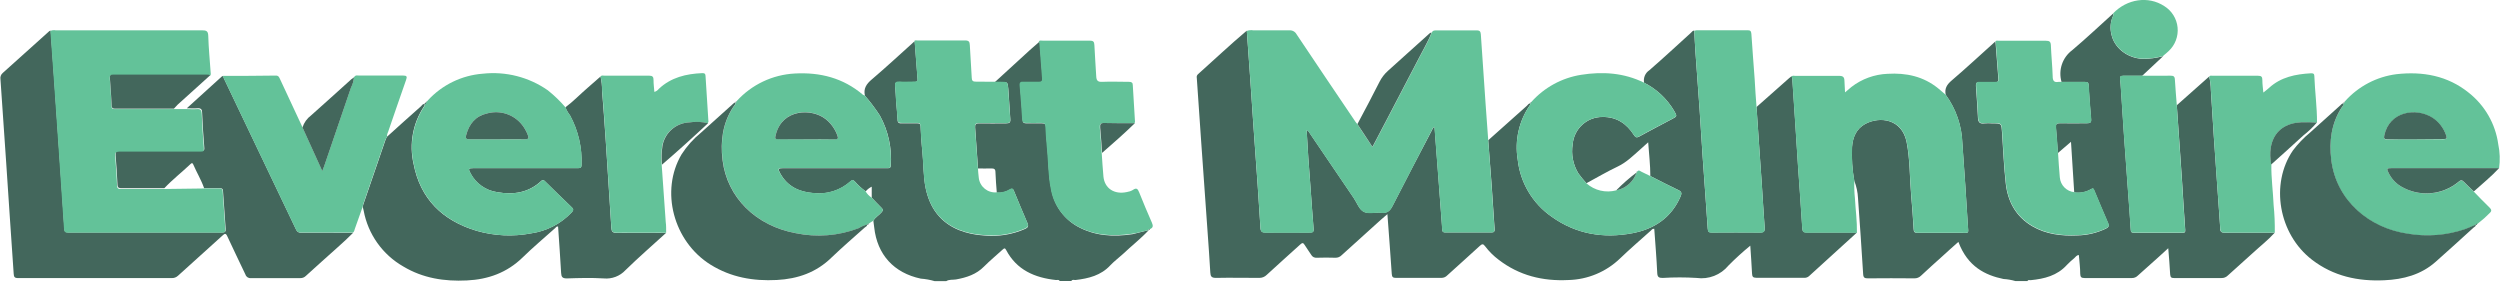
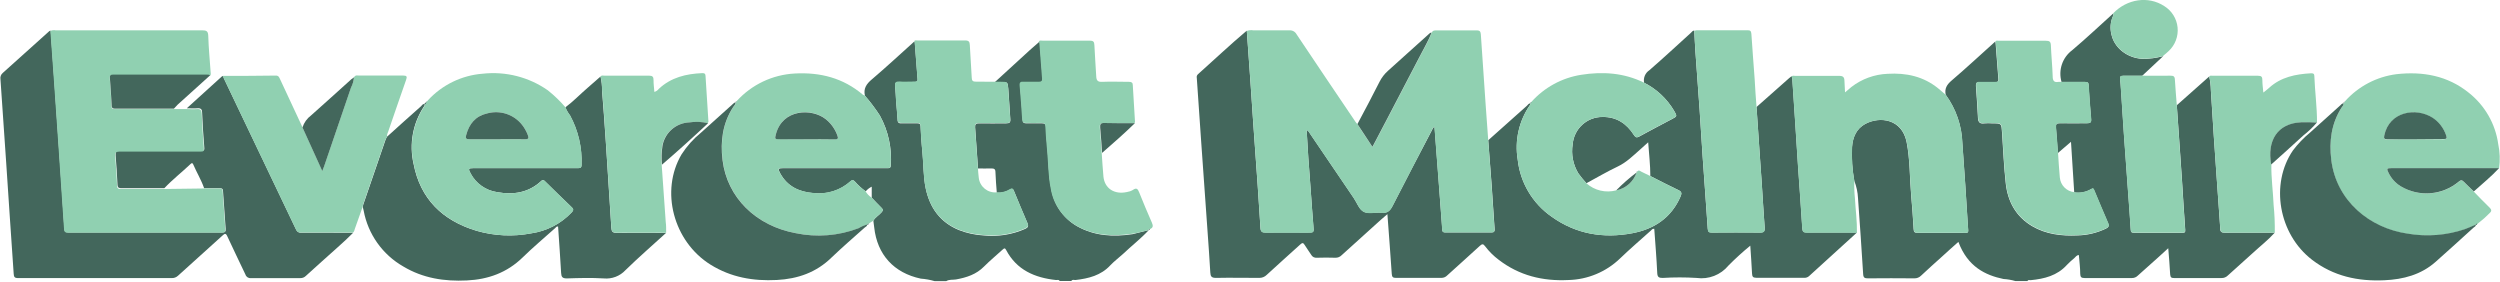
<svg xmlns="http://www.w3.org/2000/svg" id="Layer_1" data-name="Layer 1" width="9.25in" height="1.04in" viewBox="0 0 666.18 74.91">
  <defs>
    <style>
      .cls-1 {
        fill: #43675c;
      }

      .cls-2 {
-         fill: #63c299;
+         fill: #90d0b1;
      }
    </style>
  </defs>
  <g>
    <path class="cls-1" d="M633.11,407.56c-1.82,2-3.91,3.62-5.86,5.42-2.2,2-4.46,4-6.66,6a2.27,2.27,0,0,1-1.69.67q-6.3,0-12.59,0c-.72,0-1-.12-1.08-.95-.1-2.25-.32-4.49-.51-7L602.2,414c-1.87,1.68-3.75,3.35-5.59,5a2.14,2.14,0,0,1-1.58.65c-4.2,0-8.39,0-12.59,0-.88,0-1.15-.23-1.18-1.12,0-1.66-.23-3.32-.36-5-.61,0-.85.49-1.19.78a23.85,23.85,0,0,0-2,1.84c-2.59,2.87-6,3.71-9.67,4.07-.29,0-.66-.18-.84.24H564a14.49,14.49,0,0,0-3.21-.56c-4.8-1-9.53-3.26-12-9.89-1.51,1.34-3,2.66-4.45,4-1.83,1.65-3.68,3.29-5.49,5a2.41,2.41,0,0,1-1.8.72q-6.18-.06-12.35,0c-.85,0-1.23-.13-1.29-1.12-.41-6.75-.89-13.49-1.37-20.23a14.32,14.32,0,0,0-1-4.65,40,40,0,0,1-.59-9c.18-2.55,1.12-4.87,3.53-6.16,3.91-2.09,9.75-1.3,11,4.8.93,4.69.81,9.49,1.22,14.24q.4,4.51.66,9c0,.81.35,1,1.09,1,3.84,0,7.68,0,11.51,0,2.28,0,2,.24,1.86-1.88q-.66-11-1.47-22a23.13,23.13,0,0,0-4.43-12.89c-.37-1.64.28-2.73,1.57-3.83,3.93-3.36,7.72-6.88,11.57-10.34,0,.07.12.13.13.2.25,3.28.5,6.57.76,9.85,0,.63-.29.72-.8.72-1.4,0-2.8,0-4.19,0-.8,0-1.05.24-1,1q.31,4.28.54,8.56c.06,1.15.53,1.61,1.7,1.44a14,14,0,0,1,2.15,0c2.44,0,2.4,0,2.56,2.38.3,4.56.5,9.13,1,13.66.55,4.8,2.69,8.77,7,11.33,3.72,2.19,7.81,2.67,12,2.49a18.47,18.47,0,0,0,7.73-1.83c.63-.33.89-.65.56-1.39-1.27-2.92-2.49-5.85-3.72-8.79-.18-.45-.31-.65-.83-.32a6.82,6.82,0,0,1-4.49.88l-.86-13.51-3.5,3c-.17-2.29-.31-4.58-.52-6.87-.07-.86.24-1.09,1.07-1.07,2.39.05,4.78,0,7.17,0,.88,0,1.22-.18,1.14-1.12q-.4-4.5-.67-9c0-.76-.36-.9-1-.89-2.07,0-4.14,0-6.21,0a7.83,7.83,0,0,1,2.85-8.47c3.71-3.13,7.24-6.47,10.84-9.71.37.31,0,.58-.07.84a7.52,7.52,0,0,0-.33,4.68c.78,3.63,4.22,6.26,8.19,6.51a19.4,19.4,0,0,0,5.63-.74l-5.62,5.25c-1.68,0-3.36,0-5,0-.69,0-1,.21-.88.89.1.87.17,1.74.22,2.61.27,4,.5,7.93.78,11.89.37,5.3.77,10.61,1.15,15.91.23,3.25.49,6.49.69,9.74,0,.64.27.8.87.8q6.46,0,12.94,0c.61,0,.76-.13.71-.81-.32-4.24-.55-8.48-.83-12.72-.16-2.54-.35-5.07-.52-7.61L607,373.6l8.64-7.67a18.46,18.46,0,0,1,.43,3.63c.26,4.09.5,8.17.78,12.26.45,6.65.93,13.31,1.4,20,.11,1.58.24,3.17.33,4.75,0,.79.4,1,1.21,1C624.24,407.53,628.67,407.56,633.11,407.56Z" transform="translate(-26.91 -345.55)" />
    <path class="cls-1" d="M333.05,406.85c-2.13,2.3-4.62,4.22-6.89,6.38-1.1,1-2.34,1.93-3.36,3-2.53,2.75-5.83,3.54-9.34,3.95-.35,0-.81-.22-1.07.25h-3.12c-.22-.44-.63-.22-.95-.25-5.7-.61-10.51-2.68-13.31-8-.31-.6-.51-.5-.93-.12-1.64,1.51-3.38,2.93-4.95,4.51-2.07,2.11-4.66,2.94-7.46,3.45-.87.15-1.81-.05-2.62.45h-3.12a17.58,17.58,0,0,0-3.66-.66c-7.17-1.52-11.63-6.39-12.42-13.66-.06-.59-.15-1.18-.23-1.77.52-.95,1.52-1.45,2.2-2.26.39-.45.45-.72,0-1.16-.91-.88-1.76-1.81-2.63-2.72v-2.94a4.89,4.89,0,0,0-1.61,1.25,16.88,16.88,0,0,1-2.9-2.64c-.37-.35-.62-.51-1.08-.09A12.57,12.57,0,0,1,243.52,397c-3.75-.31-6.85-1.81-8.72-5.25-.68-1.23-.57-1.38.83-1.38h27c.32,0,.64,0,1,0s.62-.21.64-.65a24,24,0,0,0-2.89-13.34,47.64,47.64,0,0,0-4-5.32c-.45-1.89.38-3.12,1.82-4.34,3.85-3.27,7.56-6.72,11.32-10.1.05.07.13.13.13.2.26,3.28.5,6.57.76,9.86.05.64-.3.71-.81.71-1.36,0-2.72.05-4.07,0-.95,0-1.18.3-1.1,1.17.14,1.43.18,2.86.28,4.29s.31,3.08.37,4.63c0,.84.44,1,1.14.94,1.35,0,2.71,0,4.07,0,.57,0,.87.1.91.77.12,2.22.23,4.44.47,6.66.35,3.31.22,6.67.92,10,1.11,5.12,3.83,8.93,8.8,11a21.29,21.29,0,0,0,6.62,1.45,21.82,21.82,0,0,0,11.1-1.76c.7-.33.94-.68.6-1.47-1.25-2.89-2.45-5.79-3.65-8.7-.22-.51-.41-.64-1-.32a5.78,5.78,0,0,1-3.54.87c-.13-1.83-.31-3.65-.36-5.48,0-.89-.39-1-1.16-1-1.16.06-2.32,0-3.48,0-.25-3.65-.49-7.29-.77-10.93-.06-.84.22-1.1,1.06-1.08,2.4.05,4.8,0,7.19,0,.88,0,1.21-.21,1.13-1.13-.21-2.69-.32-5.39-.54-8.08-.15-1.81-.21-1.81-2-1.81l-1.56,0,9.32-8.53c.82-.75,1.67-1.47,2.51-2.2.05.1.15.2.15.31.25,3.2.48,6.41.73,9.62.05.63-.18.84-.8.83-1.36,0-2.72,0-4.08,0-.78,0-1.17.13-1.1,1,.27,3,.49,6.09.68,9.14,0,.71.35.85,1,.84,1.32,0,2.64,0,4,0,.75,0,1.15.09,1.18,1,.07,2,.25,4,.43,5.94.33,3.51.25,7.07,1,10.54a14,14,0,0,0,6.82,9.91c4.66,2.65,9.69,2.93,14.84,2.15C330.07,407.65,331.55,407.2,333.05,406.85Z" transform="translate(-26.91 -345.55)" />
    <path class="cls-1" d="M423.49,382.93l10.3-9.19c.28-.25.47-.66.93-.65a1.29,1.29,0,0,1-.11.45,19.85,19.85,0,0,0-3.27,14.53,21.34,21.34,0,0,0,9.06,15.24c6.48,4.64,13.8,5.86,21.53,4.39,5.84-1.11,10.39-4.15,12.83-9.82.34-.81.31-1.24-.58-1.66-2.52-1.19-5-2.49-7.49-3.75,0-2.92-.34-5.83-.57-9-.79.72-1.43,1.31-2.08,1.87-1.91,1.68-3.69,3.48-6.06,4.6-2.84,1.35-5.55,2.95-8.32,4.44a30,30,0,0,1-2.16-2.64A11.39,11.39,0,0,1,446,384a7.92,7.92,0,0,1,7.95-7.27c3.75-.06,6.45,1.79,8.39,4.84.43.66.75.72,1.43.35,2.87-1.58,5.77-3.09,8.66-4.62,1.44-.76,1.44-.75.6-2.21a19.47,19.47,0,0,0-8-7.49,3.24,3.24,0,0,1,1.4-3.33c3.76-3.26,7.4-6.64,11.1-10,.25-.23.44-.59.87-.57.09,1.86.17,3.73.3,5.59.37,5.23.77,10.45,1.13,15.68.29,4.08.5,8.16.79,12.24.44,6.42.94,12.83,1.36,19.24.05.83.27,1.07,1.1,1.07,4.28,0,8.55-.07,12.83,0,1.12,0,1.32-.37,1.25-1.37-.29-4-.52-7.92-.78-11.89-.16-2.37-.34-4.75-.5-7.12q-.45-6.54-.89-13.07l8.7-7.7c.2-.18.43-.34.65-.51a2,2,0,0,1,.17.44q.39,5.7.76,11.41c.26,4,.5,7.93.77,11.9.38,5.54.81,11.09,1.14,16.64.06,1,.28,1.27,1.29,1.26,4.43,0,8.87,0,13.3,0l-12.82,11.66a1.75,1.75,0,0,1-1.33.41c-4.23,0-8.47,0-12.71,0-.87,0-1.07-.32-1.11-1.1-.12-2.41-.3-4.82-.47-7.46a76,76,0,0,0-5.81,5.29,9.33,9.33,0,0,1-8.52,3.31,72.69,72.69,0,0,0-9,0c-1,0-1.42-.18-1.47-1.33-.18-3.93-.51-7.84-.79-11.76-.51-.08-.7.28-.94.5-2.73,2.45-5.52,4.84-8.16,7.38a20.57,20.57,0,0,1-13.8,5.77c-6.82.34-13.08-1.19-18.55-5.39a18.36,18.36,0,0,1-3.64-3.62c-.5-.68-.8-.63-1.38-.11-2.88,2.65-5.8,5.24-8.69,7.87a2.13,2.13,0,0,1-1.57.68q-6.06,0-12.11,0c-.84,0-1.06-.25-1.12-1.07-.35-5.24-.76-10.48-1.16-15.92-.69.59-1.26,1.06-1.8,1.55q-5.2,4.68-10.39,9.39a2.22,2.22,0,0,1-1.69.68c-1.64-.05-3.28-.06-4.91,0a1.53,1.53,0,0,1-1.55-.83c-.54-.88-1.19-1.7-1.72-2.59-.38-.63-.64-.59-1.16-.12-3,2.72-6,5.39-8.95,8.11a2.73,2.73,0,0,1-2,.8c-3.84,0-7.68-.08-11.51,0-1.2,0-1.46-.39-1.52-1.44-.21-3.78-.5-7.55-.76-11.32L347,383.47q-.58-8.57-1.18-17.14a1,1,0,0,1,.32-1c4.34-3.87,8.56-7.87,13-11.61q.49,7,1,14c.25,3.65.48,7.3.74,10.94.38,5.43.78,10.86,1.16,16.29q.39,5.7.75,11.41c.05.89.44,1.17,1.36,1.16,3.71-.05,7.43,0,11.14,0,1.79,0,1.75,0,1.6-1.8-.27-3.13-.47-6.26-.7-9.39-.21-2.93-.45-5.86-.65-8.79-.17-2.44-.3-4.88-.45-7.41a2.55,2.55,0,0,1,.89,1q5.83,8.6,11.68,17.2c.87,1.28,1.43,3.08,2.72,3.68s3.07.05,4.61.22,2.31-.46,3-1.81c3.45-6.77,7-13.5,10.53-20.24.15-.28.22-.65.65-.84.36,4.74.72,9.36,1.07,14,.33,4.47.66,9,1,13.43,0,.58.28.73.81.72q6.18,0,12.35,0c.65,0,.84-.25.8-.85-.1-1.35-.17-2.7-.27-4-.17-2.57-.34-5.15-.52-7.72C424.09,390.93,423.79,386.94,423.49,382.93Z" transform="translate(-26.91 -345.55)" />
    <path class="cls-1" d="M121,407.57c-2.63,2.66-5.52,5.05-8.27,7.58-1.44,1.33-2.92,2.6-4.35,3.93a2,2,0,0,1-1.48.59c-4.4,0-8.79,0-13.19,0a1.36,1.36,0,0,1-1.43-.95c-1.58-3.38-3.25-6.72-4.8-10.12-.44-1-.71-.83-1.37-.23-3.92,3.57-7.88,7.09-11.8,10.66a2.3,2.3,0,0,1-1.71.63q-20.44,0-40.88,0c-1,0-1.15-.3-1.21-1.2-.66-9.88-1.37-19.76-2-29.63-.52-7.38-1-14.76-1.52-22.14a1.8,1.8,0,0,1,.59-1.68c4-3.6,8.07-7.24,12.1-10.87.2-.18.38-.42.7-.41l1,14q.6,8.63,1.19,17.24c.49,7.18,1,14.36,1.45,21.53.05.78.28,1,1.05,1q20.51,0,41,0c.72,0,1-.19.94-.94q-.39-5.06-.71-10.11c0-.58-.29-.74-.83-.73-1.4,0-2.8,0-4.2,0-.76-2.22-2-4.23-2.91-6.36-.2-.47-.42-.37-.7-.11-2.3,2.19-4.82,4.14-7,6.46l-11.27,0c-.63,0-1.17,0-1.21-.88q-.18-3.93-.5-7.86c-.07-.92.17-1.25,1.16-1.23,3,.06,5.92,0,8.87,0,4.24,0,8.48,0,12.71,0,.66,0,1,0,.89-.91-.27-3-.43-6.1-.57-9.16,0-.87-.22-1.34-1.23-1.26s-1.91,0-2.87,0L86,365.92c.07-.07.22-.07.33-.11a5.4,5.4,0,0,0,.18.57q9.66,20.21,19.29,40.4a1.28,1.28,0,0,0,1.41.78Q114.09,407.55,121,407.57Z" transform="translate(-26.91 -345.55)" />
    <path class="cls-2" d="M423.49,382.93c.3,4,.6,8,.89,12,.18,2.57.35,5.15.52,7.72.1,1.35.17,2.7.27,4,0,.6-.15.85-.8.85q-6.18,0-12.35,0c-.53,0-.77-.14-.81-.72-.3-4.48-.63-9-1-13.43-.35-4.63-.71-9.25-1.07-14-.43.19-.5.56-.65.84C405,387,401.45,393.72,398,400.49c-.69,1.35-1.45,2-3,1.81s-3.32.37-4.61-.22-1.85-2.4-2.72-3.68q-5.85-8.59-11.68-17.2a2.55,2.55,0,0,0-.89-1c.15,2.53.28,5,.45,7.41.2,2.93.44,5.86.65,8.79.23,3.13.43,6.26.7,9.39.15,1.8.19,1.8-1.6,1.8-3.71,0-7.43,0-11.14,0-.92,0-1.31-.27-1.36-1.16q-.36-5.7-.75-11.41c-.38-5.43-.78-10.86-1.16-16.29-.26-3.64-.49-7.29-.74-10.94q-.48-7-1-14a3.3,3.3,0,0,1,1.76-.15c3.19,0,6.38,0,9.57,0a2,2,0,0,1,1.93,1.05q7.79,11.65,15.66,23.26c.17.26.39.49.58.73,1.3,2,2.59,4,4,6.08l3.65-6.95c3-5.74,6-11.48,9-17.24,1.07-2.08,2.27-4.1,3.13-6.28.18-.57.62-.64,1.13-.64,3.64,0,7.27,0,10.9,0,.82,0,1,.36,1.06,1.07q.62,9.21,1.26,18.43C423,376.36,423.25,379.65,423.49,382.93Z" transform="translate(-26.91 -345.55)" />
    <path class="cls-2" d="M81.18,395.78c1.4,0,2.8,0,4.2,0,.54,0,.79.15.83.73q.32,5.06.71,10.11c.06.75-.22.94-.94.94q-20.52,0-41,0c-.77,0-1-.22-1.05-1-.46-7.17-1-14.35-1.45-21.53q-.59-8.62-1.19-17.24l-1-14a2.32,2.32,0,0,1,1.4-.16q19.51,0,39,0c1.16,0,1.64.17,1.68,1.49.09,3.21.41,6.42.63,9.63,0,.33.18.72-.18,1-.21-.25-.5-.21-.78-.21q-12.53,0-25.05,0c-.68,0-.92.21-.87.89.19,2.5.36,5,.49,7.49,0,.73.47.7,1,.7l15.58,0h3.34c1,0,1.92.08,2.87,0s1.19.39,1.23,1.26c.14,3.06.3,6.12.57,9.16.07.87-.23.91-.89.91-4.23,0-8.47,0-12.71,0-2.95,0-5.91,0-8.87,0-1,0-1.23.31-1.16,1.23q.32,3.93.5,7.86c0,.91.58.88,1.21.88l11.27,0Z" transform="translate(-26.91 -345.55)" />
    <path class="cls-1" d="M130,382c3-2.71,6-5.43,9.06-8.12.28-.25.47-.74,1-.57.06.27-.1.45-.23.65a19.68,19.68,0,0,0-2.76,15.22c1.8,9.41,7.74,15.17,16.79,17.88a31.19,31.19,0,0,0,14.56.68,18.54,18.54,0,0,0,10.76-5.55c.43-.47.67-.81.08-1.37-2.42-2.31-4.81-4.66-7.2-7a.62.62,0,0,0-1,0c-3.36,3.11-7.39,3.72-11.71,2.94a9.58,9.58,0,0,1-7.08-5c-.67-1.24-.58-1.4.8-1.4h27.7c.59,0,1.06,0,1.07-.84a25.54,25.54,0,0,0-3.06-13.2,8.73,8.73,0,0,1-1.24-2.16c2.1-1.57,3.91-3.47,5.89-5.17,1.17-1,2.32-2,3.48-3.05a15.36,15.36,0,0,1,.4,3.76c.39,4.51.67,9,1,13.56.51,7.65,1,15.3,1.48,23,.06,1,.34,1.36,1.41,1.35,4.4-.05,8.79,0,13.19,0-3.62,3.3-7.32,6.51-10.82,9.93a7,7,0,0,1-5.81,2.21c-3.27-.2-6.56-.11-9.83,0-1.18,0-1.46-.39-1.52-1.45-.23-4.13-.53-8.25-.81-12.37-.42-.11-.59.23-.8.43-2.92,2.61-5.92,5.13-8.71,7.86-4.13,4-9.12,5.8-14.79,6.07-6,.3-11.72-.59-16.93-3.71a21.68,21.68,0,0,1-10.59-14.92c-.06-.31-.15-.62-.23-.93a3.84,3.84,0,0,1,.11-.59q3-8.62,5.92-17.24A6.11,6.11,0,0,1,130,382Z" transform="translate(-26.91 -345.55)" />
    <path class="cls-2" d="M521.75,407.59c-4.43,0-8.87-.06-13.3,0-1,0-1.23-.3-1.29-1.26-.33-5.55-.76-11.1-1.14-16.64-.27-4-.51-7.93-.77-11.9q-.37-5.7-.76-11.41a2,2,0,0,0-.17-.44c.28-.33.67-.17,1-.17,3.92,0,7.83,0,11.74,0,1,0,1.33.37,1.36,1.27s.1,1.94.16,3.13c.69-.59,1.18-1,1.71-1.45a16.87,16.87,0,0,1,9.61-3.5c5-.3,9.59.69,13.54,3.91.68.55,1.32,1.13,2,1.7a23.13,23.13,0,0,1,4.43,12.89q.79,11,1.47,22c.13,2.12.42,1.88-1.86,1.88-3.83,0-7.67,0-11.51,0-.74,0-1-.16-1.09-1q-.25-4.51-.66-9c-.41-4.75-.29-9.55-1.22-14.24-1.22-6.1-7.06-6.89-11-4.8-2.41,1.29-3.35,3.61-3.53,6.16a40,40,0,0,0,.59,9,31.93,31.93,0,0,0,.16,4.69C521.38,401.44,521.81,404.5,521.75,407.59Z" transform="translate(-26.91 -345.55)" />
    <path class="cls-2" d="M259.18,398.23c.87.91,1.72,1.84,2.63,2.72.46.44.4.71,0,1.16-.68.81-1.68,1.31-2.2,2.26l-.87.54-.34.26h0c-.21,0-.42,0-.49.26h0a9.29,9.29,0,0,0-2.3,1A29.86,29.86,0,0,1,239,407.7c-10.6-1.95-18.32-9.46-19.54-19.52-.6-5,0-9.76,2.83-14.08.25-.39.67-.7.65-1.24v0c.2-.05.24-.2.26-.37a22.5,22.5,0,0,1,15.48-7.35c6.77-.37,12.89,1.19,18.14,5.64a2.14,2.14,0,0,0,.53.24,47.64,47.64,0,0,1,4,5.32,24,24,0,0,1,2.89,13.34c0,.44-.19.66-.64.65s-.64,0-1,0h-27c-1.4,0-1.51.15-.83,1.38,1.87,3.44,5,4.94,8.72,5.25a12.57,12.57,0,0,0,10.07-3.18c.46-.42.71-.26,1.08.09a16.88,16.88,0,0,0,2.9,2.64A4.66,4.66,0,0,0,259.18,398.23Zm-17.34-15.57c2.51,0,5,0,7.54,0,.83,0,.94-.25.67-1a9.76,9.76,0,0,0-3.14-4.4c-3.74-2.95-11.47-2.71-13.24,4-.35,1.31-.32,1.37,1,1.37Z" transform="translate(-26.91 -345.55)" />
    <path class="cls-2" d="M177.58,374.16a8.73,8.73,0,0,0,1.24,2.16,25.54,25.54,0,0,1,3.06,13.2c0,.87-.48.84-1.07.84h-27.7c-1.38,0-1.47.16-.8,1.4a9.58,9.58,0,0,0,7.08,5c4.32.78,8.35.17,11.71-2.94a.62.62,0,0,1,1,0c2.39,2.34,4.78,4.69,7.2,7,.59.56.35.9-.08,1.37a18.54,18.54,0,0,1-10.76,5.55,31.19,31.19,0,0,1-14.56-.68c-9-2.71-15-8.47-16.79-17.88A19.68,19.68,0,0,1,139.88,374c.13-.2.29-.38.23-.65v0c.26-.07.31-.25.26-.48h0a.22.22,0,0,0,.25-.25h0l.25-.29a22.14,22.14,0,0,1,14.67-7.14,25.41,25.41,0,0,1,17.33,4.43A35.42,35.42,0,0,1,177.58,374.16Zm-18.34,8.5c2.51,0,5,0,7.54,0,1,0,1.08-.31.75-1.13a10.29,10.29,0,0,0-1.51-2.69,8.85,8.85,0,0,0-9.34-3.06c-3.05.69-4.78,2.77-5.57,5.76-.26,1,.09,1.14.95,1.12C154.45,382.64,156.85,382.66,159.24,382.66Z" transform="translate(-26.91 -345.55)" />
    <path class="cls-2" d="M651.85,372.51a22.14,22.14,0,0,1,13.69-7.19c7-.79,13.63.4,19.25,4.93A21.16,21.16,0,0,1,692.67,384a18.37,18.37,0,0,1,.22,6.36H664.28c-1.31,0-1.41.13-.86,1.22a8.65,8.65,0,0,0,3.23,3.6A13.38,13.38,0,0,0,682.14,394c.57-.49.88-.44,1.36.05.86.88,1.77,1.72,2.66,2.57,1.39,1.42,2.74,2.88,4.18,4.24.62.6.59,1,0,1.51a27.47,27.47,0,0,1-2.91,2.59l-.31.26h0c-.21,0-.41,0-.49.26h0c-.94.4-1.88.85-2.85,1.2a31.11,31.11,0,0,1-15.2,1.22c-10.23-1.45-19.12-8.78-20.44-19.7-.59-4.92,0-9.59,2.72-13.86.23-.35.63-.65.47-1.17h0c.18,0,.25-.08.25-.25v0C651.78,372.84,651.82,372.67,651.85,372.51Zm18.76,10.15c2.47,0,4.94,0,7.42,0,.85,0,1.05-.22.74-1A9.06,9.06,0,0,0,675.2,377c-4.47-2.86-11.59-1.68-12.91,4.72-.16.78,0,1,.77,1C665.58,382.64,668.09,382.66,670.61,382.66Z" transform="translate(-26.91 -345.55)" />
    <path class="cls-2" d="M466.69,392.47c2.5,1.26,5,2.56,7.49,3.75.89.42.92.85.58,1.66-2.44,5.67-7,8.71-12.83,9.82-7.73,1.47-15.05.25-21.53-4.39a21.34,21.34,0,0,1-9.06-15.24,19.85,19.85,0,0,1,3.27-14.53,1.29,1.29,0,0,0,.11-.45v0c.19-.05.23-.21.26-.37a22.55,22.55,0,0,1,13.24-7.23c5.78-.92,11.44-.54,16.79,2.09a19.47,19.47,0,0,1,8,7.49c.84,1.46.84,1.45-.6,2.21-2.89,1.53-5.79,3-8.66,4.62-.68.37-1,.31-1.43-.35-1.94-3.05-4.64-4.9-8.39-4.84A7.92,7.92,0,0,0,446,384a11.39,11.39,0,0,0,1.51,7.77,30,30,0,0,0,2.16,2.64,8.6,8.6,0,0,0,7.93,1.87,7.19,7.19,0,0,0,5.45-4.78v0l.25-.36c.43-.35.74.06,1.06.2C465.14,391.71,465.91,392.1,466.69,392.47Z" transform="translate(-26.91 -345.55)" />
    <path class="cls-2" d="M130,382a6.11,6.11,0,0,0-.45.83q-3,8.63-5.92,17.24a3.84,3.84,0,0,0-.11.59c-.69,1.95-1.38,3.91-2.08,5.86-.13.37-.16.77-.5,1q-6.89,0-13.78,0a1.28,1.28,0,0,1-1.41-.78q-9.62-20.2-19.29-40.4a5.4,5.4,0,0,1-.18-.57c4.71,0,9.42,0,14.12-.08.69,0,.86.44,1.08.91q3,6.44,6,12.87l5.27,11.61c.26-.66.39-.94.49-1.23q3.6-10.5,7.17-21a6.91,6.91,0,0,0,.78-2.73v0l.22-.22c.31-.37.74-.22,1.12-.22,3.9,0,7.81,0,11.71,0,1.06,0,1.18.26.84,1.2-1.62,4.59-3.19,9.21-4.78,13.82A2.78,2.78,0,0,0,130,382Z" transform="translate(-26.91 -345.55)" />
    <path class="cls-2" d="M333.05,406.85c-1.5.35-3,.8-4.5,1-5.15.78-10.18.5-14.84-2.15a14,14,0,0,1-6.82-9.91c-.72-3.47-.64-7-1-10.54-.18-2-.36-4-.43-5.94,0-.91-.43-1-1.18-1-1.32.05-2.64,0-4,0-.62,0-.93-.13-1-.84-.19-3-.41-6.1-.68-9.14-.07-.91.32-1.07,1.1-1,1.36,0,2.72,0,4.08,0,.62,0,.85-.2.8-.83-.25-3.21-.48-6.42-.73-9.62,0-.11-.1-.21-.15-.31.28-.33.67-.19,1-.19,4.19,0,8.38,0,12.57,0,.94,0,1.23.26,1.26,1.2.11,2.78.35,5.55.49,8.33.06,1.05.37,1.51,1.56,1.45,2.39-.11,4.79,0,7.18,0,.67,0,1,.22,1,.86q.3,4.88.59,9.76a1.2,1.2,0,0,1-.14.43c-2.7,0-5.4,0-8.1-.06-1,0-1.22.34-1.14,1.24.21,2.24.35,4.49.51,6.73s.26,4.2.46,6.29c.31,3.15,2.9,4.85,6.25,4.12a4.37,4.37,0,0,0,1.57-.54c.95-.67,1.31-.38,1.7.62,1.08,2.73,2.24,5.43,3.41,8.12.35.8.32,1.36-.57,1.68-.16,0-.34,0-.37.26Z" transform="translate(-26.91 -345.55)" />
    <path class="cls-2" d="M292,367.34l1.56,0c1.81,0,1.87,0,2,1.81.22,2.69.33,5.39.54,8.08.08.92-.25,1.15-1.13,1.13-2.39-.06-4.79,0-7.19,0-.84,0-1.12.24-1.06,1.08.28,3.64.52,7.28.77,10.93.08.86.1,1.74.23,2.59a4.38,4.38,0,0,0,4.77,3.85,5.78,5.78,0,0,0,3.54-.87c.55-.32.74-.19,1,.32,1.2,2.91,2.4,5.81,3.65,8.7.34.79.1,1.14-.6,1.47a21.82,21.82,0,0,1-11.1,1.76,21.29,21.29,0,0,1-6.62-1.45c-5-2.06-7.69-5.87-8.8-11-.7-3.28-.57-6.64-.92-10-.24-2.22-.35-4.44-.47-6.66,0-.67-.34-.78-.91-.77-1.36,0-2.72,0-4.07,0-.7,0-1.11-.1-1.14-.94-.06-1.55-.26-3.09-.37-4.63s-.14-2.86-.28-4.29c-.08-.87.15-1.22,1.1-1.17,1.35.08,2.71,0,4.07,0,.51,0,.86-.07.81-.71-.26-3.29-.5-6.58-.76-9.86,0-.07-.08-.13-.13-.2.25-.31.59-.18.89-.18,4.23,0,8.46,0,12.69,0,1,0,1.22.35,1.26,1.24.14,2.89.37,5.78.51,8.68,0,.82.33,1.09,1.15,1.06C288.62,367.31,290.29,367.34,292,367.34Z" transform="translate(-26.91 -345.55)" />
    <path class="cls-2" d="M579.71,396.77a6.82,6.82,0,0,0,4.49-.88c.52-.33.65-.13.83.32,1.23,2.94,2.45,5.87,3.72,8.79.33.74.07,1.06-.56,1.39a18.47,18.47,0,0,1-7.73,1.83c-4.19.18-8.28-.3-12-2.49-4.34-2.56-6.48-6.53-7-11.33-.51-4.53-.71-9.1-1-13.66-.16-2.38-.12-2.38-2.56-2.38a14,14,0,0,0-2.15,0c-1.17.17-1.64-.29-1.7-1.44q-.22-4.29-.54-8.56c-.06-.79.19-1.06,1-1,1.39,0,2.79,0,4.19,0,.51,0,.85-.09.8-.72-.26-3.28-.51-6.57-.76-9.85,0-.07-.09-.13-.13-.2.28-.33.67-.18,1-.18,4.15,0,8.3,0,12.46,0,1,0,1.33.23,1.37,1.24.11,2.74.39,5.47.48,8.21,0,1.16.32,1.74,1.57,1.51a4.69,4.69,0,0,1,.84,0c2.07,0,4.14,0,6.21,0,.68,0,1,.13,1,.89q.27,4.51.67,9c.08.94-.26,1.14-1.14,1.12-2.39-.05-4.78,0-7.17,0-.83,0-1.14.21-1.07,1.07.21,2.29.35,4.58.52,6.87s.25,4.34.47,6.5A4.3,4.3,0,0,0,579.71,396.77Z" transform="translate(-26.91 -345.55)" />
    <path class="cls-1" d="M222.9,372.86c0,.54-.4.85-.65,1.24-2.81,4.32-3.43,9.1-2.83,14.08,1.22,10.06,8.94,17.57,19.54,19.52a29.86,29.86,0,0,0,16.7-1.32,9.29,9.29,0,0,1,2.3-1c.05.46-.37.57-.61.79-3,2.68-6,5.26-8.86,8-4.08,4-9,5.7-14.59,6-6.28.33-12.23-.7-17.66-4.08-9.93-6.19-13.48-19.69-7.72-29.42a24.65,24.65,0,0,1,5.16-5.76c2.83-2.52,5.64-5.07,8.45-7.6C222.36,373.16,222.52,372.84,222.9,372.86Z" transform="translate(-26.91 -345.55)" />
    <path class="cls-1" d="M651.35,373.1c.16.52-.24.82-.47,1.17-2.71,4.27-3.31,8.94-2.72,13.86,1.32,10.92,10.21,18.25,20.44,19.7a31.11,31.11,0,0,0,15.2-1.22c1-.35,1.91-.8,2.85-1.2.13.47-.32.57-.54.78-3.37,3.06-6.72,6.12-10.13,9.14-3.89,3.44-8.6,4.68-13.67,4.91-7,.33-13.58-1.08-19.27-5.46-8.91-6.85-11.22-20.18-5.09-29.14a28.31,28.31,0,0,1,4.54-4.74l8.09-7.28C650.81,373.41,651,373.12,651.35,373.1Z" transform="translate(-26.91 -345.55)" />
    <path class="cls-2" d="M495,374.13q.45,6.53.89,13.07c.16,2.37.34,4.75.5,7.12.26,4,.49,7.93.78,11.89.07,1-.13,1.39-1.25,1.37-4.28-.08-8.55-.05-12.83,0-.83,0-1.05-.24-1.1-1.07-.42-6.41-.92-12.82-1.36-19.24-.29-4.08-.5-8.16-.79-12.24-.36-5.23-.76-10.45-1.13-15.68-.13-1.86-.21-3.73-.3-5.59a2.67,2.67,0,0,1,.68-.15c4.51,0,9,0,13.53,0,.73,0,.93.23,1,.95.26,4,.58,8,.87,12C494.62,369.06,494.8,371.59,495,374.13Z" transform="translate(-26.91 -345.55)" />
    <path class="cls-2" d="M633.11,407.56c-4.44,0-8.87,0-13.31,0-.81,0-1.16-.24-1.21-1-.09-1.58-.22-3.17-.33-4.75-.47-6.66-1-13.32-1.4-20-.28-4.09-.52-8.17-.78-12.26a18.46,18.46,0,0,0-.43-3.63c.25-.32.59-.18.89-.18,4,0,8.07,0,12.11,0,.92,0,1.15.3,1.15,1.16,0,1.05.15,2.11.26,3.32.58-.47,1.08-.84,1.54-1.26,3.16-2.89,7.07-3.65,11.17-3.88.51,0,.86.06.88.66.15,4.17.73,8.31.72,12.49-1.39,0-2.79-.12-4.17-.07-6.44.26-9.21,5-8,11.25-.06,3.61.45,7.18.6,10.77A63.11,63.11,0,0,1,633.11,407.56Z" transform="translate(-26.91 -345.55)" />
    <path class="cls-2" d="M204.4,407.57c-4.4,0-8.79-.05-13.19,0-1.07,0-1.35-.35-1.41-1.35-.46-7.66-1-15.31-1.48-23-.3-4.52-.58-9.05-1-13.56a15.36,15.36,0,0,0-.4-3.76c.28-.33.67-.19,1-.19,4,0,7.91,0,11.87,0,1,0,1.26.31,1.25,1.23s.14,2.05.22,3.11a2.35,2.35,0,0,0,1.2-.83c3.25-3.05,7.27-4,11.56-4.18.53,0,.83.08.87.68.25,4.09.52,8.18.78,12.27a1.28,1.28,0,0,1-.17.41,12.82,12.82,0,0,0-5-.22,7.57,7.57,0,0,0-7.15,6.27,20.25,20.25,0,0,0-.14,5c.37,5.1.74,10.19,1.08,15.29C204.43,405.67,204.39,406.62,204.4,407.57Z" transform="translate(-26.91 -345.55)" />
    <path class="cls-2" d="M607,373.6l.87,12.82c.17,2.54.36,5.07.52,7.61.28,4.24.51,8.48.83,12.72,0,.68-.1.81-.71.81q-6.48,0-12.94,0c-.6,0-.83-.16-.87-.8-.2-3.25-.46-6.49-.69-9.74-.38-5.3-.78-10.61-1.15-15.91-.28-4-.51-7.93-.78-11.89-.05-.87-.12-1.74-.22-2.61-.07-.68.19-.91.88-.89,1.67,0,3.35,0,5,0,2.51,0,5,.06,7.54,0,.84,0,1.18.16,1.21,1.1C606.61,369.08,606.84,371.34,607,373.6Z" transform="translate(-26.91 -345.55)" />
    <path class="cls-2" d="M603.4,360.45a19.4,19.4,0,0,1-5.63.74c-4-.25-7.41-2.88-8.19-6.51a7.52,7.52,0,0,1,.33-4.68c.12-.26.44-.53.07-.84,3.75-3.93,9.43-4.75,13.66-2a7.58,7.58,0,0,1,1.19,12c-.37.36-.77.68-1.15,1l-.3.27Z" transform="translate(-26.91 -345.55)" />
    <path class="cls-1" d="M73.22,374.51l-15.58,0c-.51,0-.94,0-1-.7-.13-2.5-.3-5-.49-7.49-.05-.68.19-.89.87-.89q12.52,0,25.05,0c.28,0,.57,0,.78.21l-8.66,7.82C73.86,373.81,73.54,374.17,73.22,374.51Z" transform="translate(-26.91 -345.55)" />
    <path class="cls-1" d="M408.41,354.22c-.86,2.18-2.06,4.2-3.13,6.28-3,5.76-6,11.5-9,17.24l-3.65,6.95-4-6.08c2-3.75,4-7.5,5.9-11.28a10,10,0,0,1,2.22-2.89c3.54-3.15,7-6.34,10.56-9.5C407.67,354.66,407.91,354.24,408.41,354.22Z" transform="translate(-26.91 -345.55)" />
    <path class="cls-1" d="M686.16,396.57c-.89-.85-1.8-1.69-2.66-2.57-.48-.49-.79-.54-1.36-.05a13.38,13.38,0,0,1-15.49,1.23,8.65,8.65,0,0,1-3.23-3.6c-.55-1.09-.45-1.22.86-1.22h28.61C690.81,392.61,688.42,394.52,686.16,396.57Z" transform="translate(-26.91 -345.55)" />
    <path class="cls-1" d="M121.19,366.17a6.91,6.91,0,0,1-.78,2.73q-3.55,10.5-7.17,21c-.1.29-.23.57-.49,1.23l-5.27-11.61a6.41,6.41,0,0,1,2.3-3.22c3.6-3.19,7.16-6.43,10.74-9.65A8,8,0,0,1,121.19,366.17Z" transform="translate(-26.91 -345.55)" />
    <path class="cls-1" d="M203.28,389.44a20.25,20.25,0,0,1,.14-5,7.57,7.57,0,0,1,7.15-6.27,12.82,12.82,0,0,1,5,.22C211.53,382.17,207.46,385.86,203.28,389.44Z" transform="translate(-26.91 -345.55)" />
    <path class="cls-1" d="M632.16,389.39c-1.17-6.25,1.6-11,8-11.25,1.38-.05,2.78,0,4.17.07a25,25,0,0,1-3.61,3.44C637.92,384.26,635,386.81,632.16,389.39Z" transform="translate(-26.91 -345.55)" />
    <path class="cls-1" d="M320.58,386.3c-.16-2.24-.3-4.49-.51-6.73-.08-.9.13-1.27,1.14-1.24,2.7.08,5.4.05,8.1.06C326.49,381.13,323.54,383.72,320.58,386.3Z" transform="translate(-26.91 -345.55)" />
    <path class="cls-1" d="M140.38,372.87c.05.23,0,.41-.26.48C139.86,373,140.14,373,140.38,372.87Z" transform="translate(-26.91 -345.55)" />
    <path class="cls-1" d="M686.63,405.42c.08-.24.28-.27.49-.26C687,405.34,686.94,405.62,686.63,405.42Z" transform="translate(-26.91 -345.55)" />
    <path class="cls-1" d="M257.94,405.42c.07-.26.28-.27.49-.26C258.32,405.35,258.22,405.55,257.94,405.42Z" transform="translate(-26.91 -345.55)" />
    <path class="cls-1" d="M223.15,372.51c0,.17-.06.32-.26.37C222.87,372.68,223,372.59,223.15,372.51Z" transform="translate(-26.91 -345.55)" />
    <path class="cls-1" d="M651.6,372.86c0,.17-.07.27-.25.25C651.33,372.93,651.43,372.86,651.6,372.86Z" transform="translate(-26.91 -345.55)" />
    <path class="cls-1" d="M435,372.75c0,.16-.07.32-.26.37C434.66,372.89,434.84,372.83,435,372.75Z" transform="translate(-26.91 -345.55)" />
    <path class="cls-1" d="M651.85,372.51c0,.16-.07.33-.26.37Z" transform="translate(-26.91 -345.55)" />
    <path class="cls-1" d="M140.62,372.63a.22.22,0,0,1-.25.25A.24.24,0,0,1,140.62,372.63Z" transform="translate(-26.91 -345.55)" />
    <path class="cls-1" d="M140.86,372.35l-.25.29Z" transform="translate(-26.91 -345.55)" />
    <path class="cls-1" d="M121.4,366l-.22.22Z" transform="translate(-26.91 -345.55)" />
    <path class="cls-1" d="M603.38,360.47l.3-.27Z" transform="translate(-26.91 -345.55)" />
    <path class="cls-1" d="M258.41,405.17l.34-.26Z" transform="translate(-26.91 -345.55)" />
    <path class="cls-1" d="M687.11,405.17l.31-.26Z" transform="translate(-26.91 -345.55)" />
    <path class="cls-1" d="M333,406.85c0-.22.21-.23.37-.26C333.32,406.74,333.23,406.87,333,406.85Z" transform="translate(-26.91 -345.55)" />
    <path class="cls-1" d="M241.84,382.66h-7.18c-1.31,0-1.34-.06-1-1.37,1.77-6.7,9.5-6.94,13.24-4a9.76,9.76,0,0,1,3.14,4.4c.27.72.16,1-.67,1C246.87,382.64,244.35,382.66,241.84,382.66Z" transform="translate(-26.91 -345.55)" />
    <path class="cls-1" d="M159.24,382.66c-2.39,0-4.79,0-7.18,0-.86,0-1.21-.09-.95-1.12.79-3,2.52-5.07,5.57-5.76a8.85,8.85,0,0,1,9.34,3.06,10.29,10.29,0,0,1,1.51,2.69c.33.82.22,1.15-.75,1.13C164.27,382.63,161.75,382.66,159.24,382.66Z" transform="translate(-26.91 -345.55)" />
    <path class="cls-1" d="M670.61,382.66c-2.52,0-5,0-7.55,0-.77,0-.93-.2-.77-1,1.32-6.4,8.44-7.58,12.91-4.72a9.06,9.06,0,0,1,3.57,4.66c.31.82.11,1.05-.74,1C675.55,382.64,673.08,382.66,670.61,382.66Z" transform="translate(-26.91 -345.55)" />
    <path class="cls-1" d="M457.59,396.29a46.74,46.74,0,0,1,5.45-4.78A7.19,7.19,0,0,1,457.59,396.29Z" transform="translate(-26.91 -345.55)" />
    <path class="cls-1" d="M463,391.53c0-.21.11-.28.25-.36Z" transform="translate(-26.91 -345.55)" />
  </g>
</svg>
